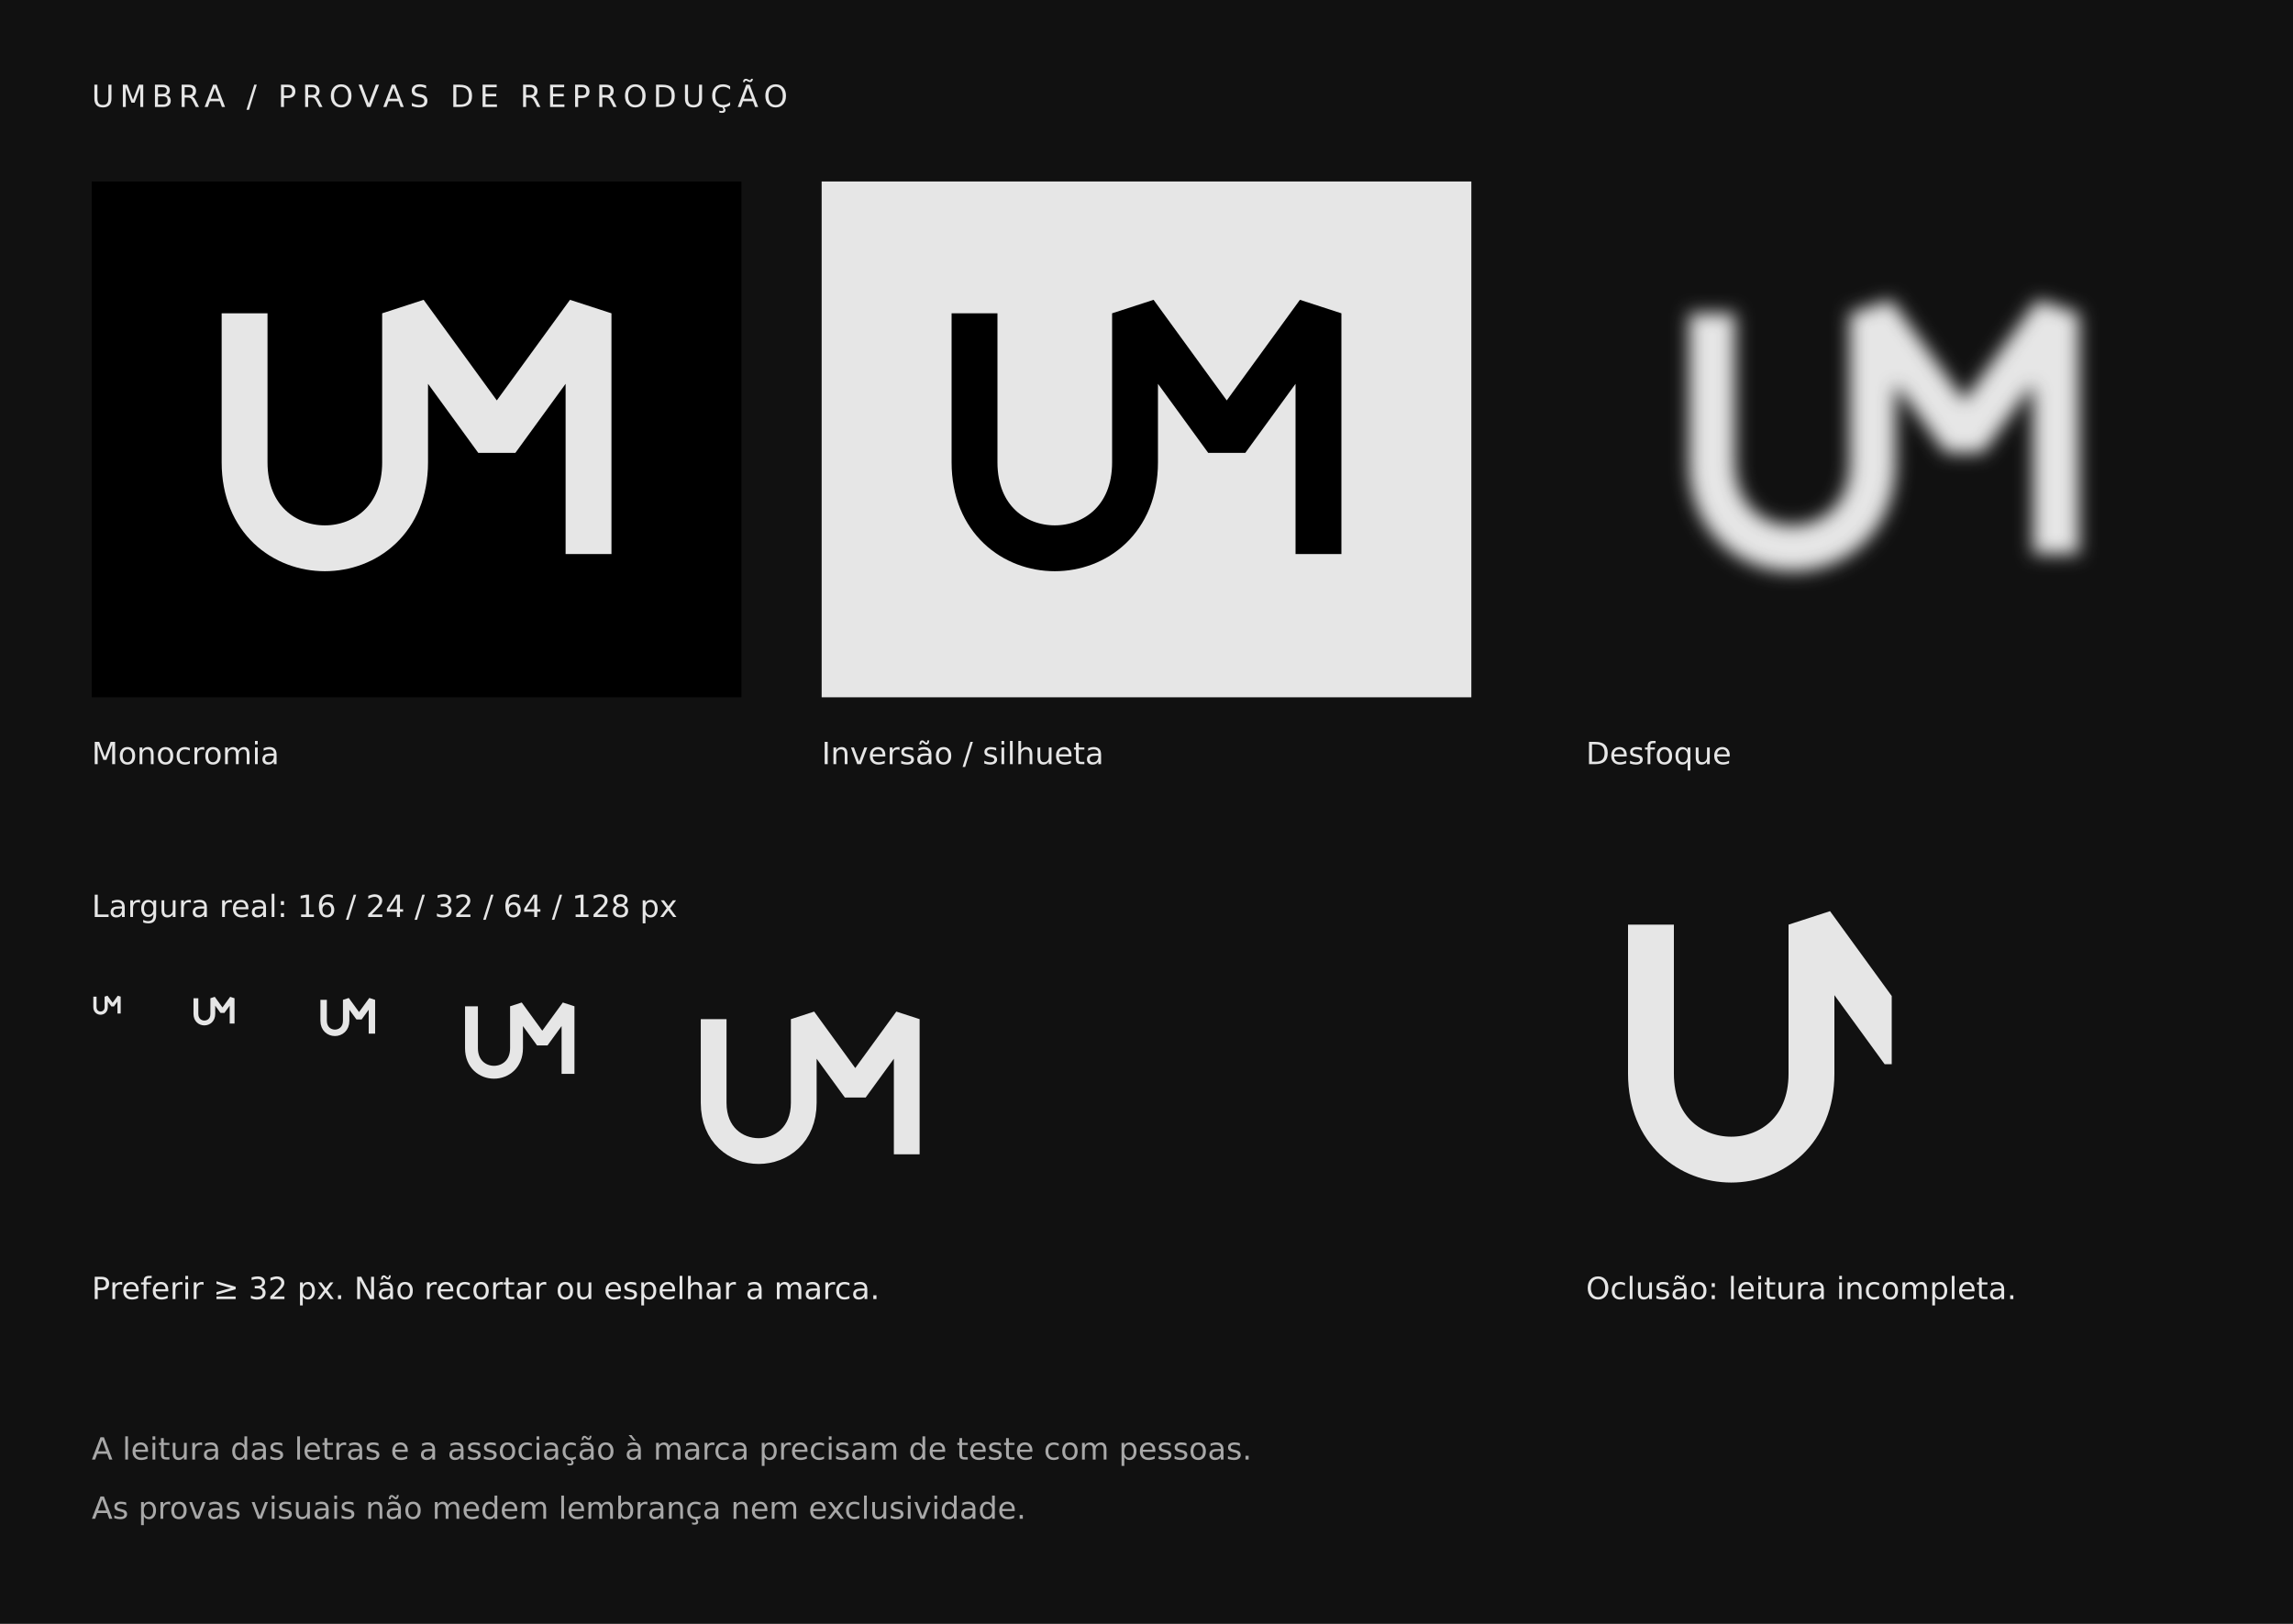
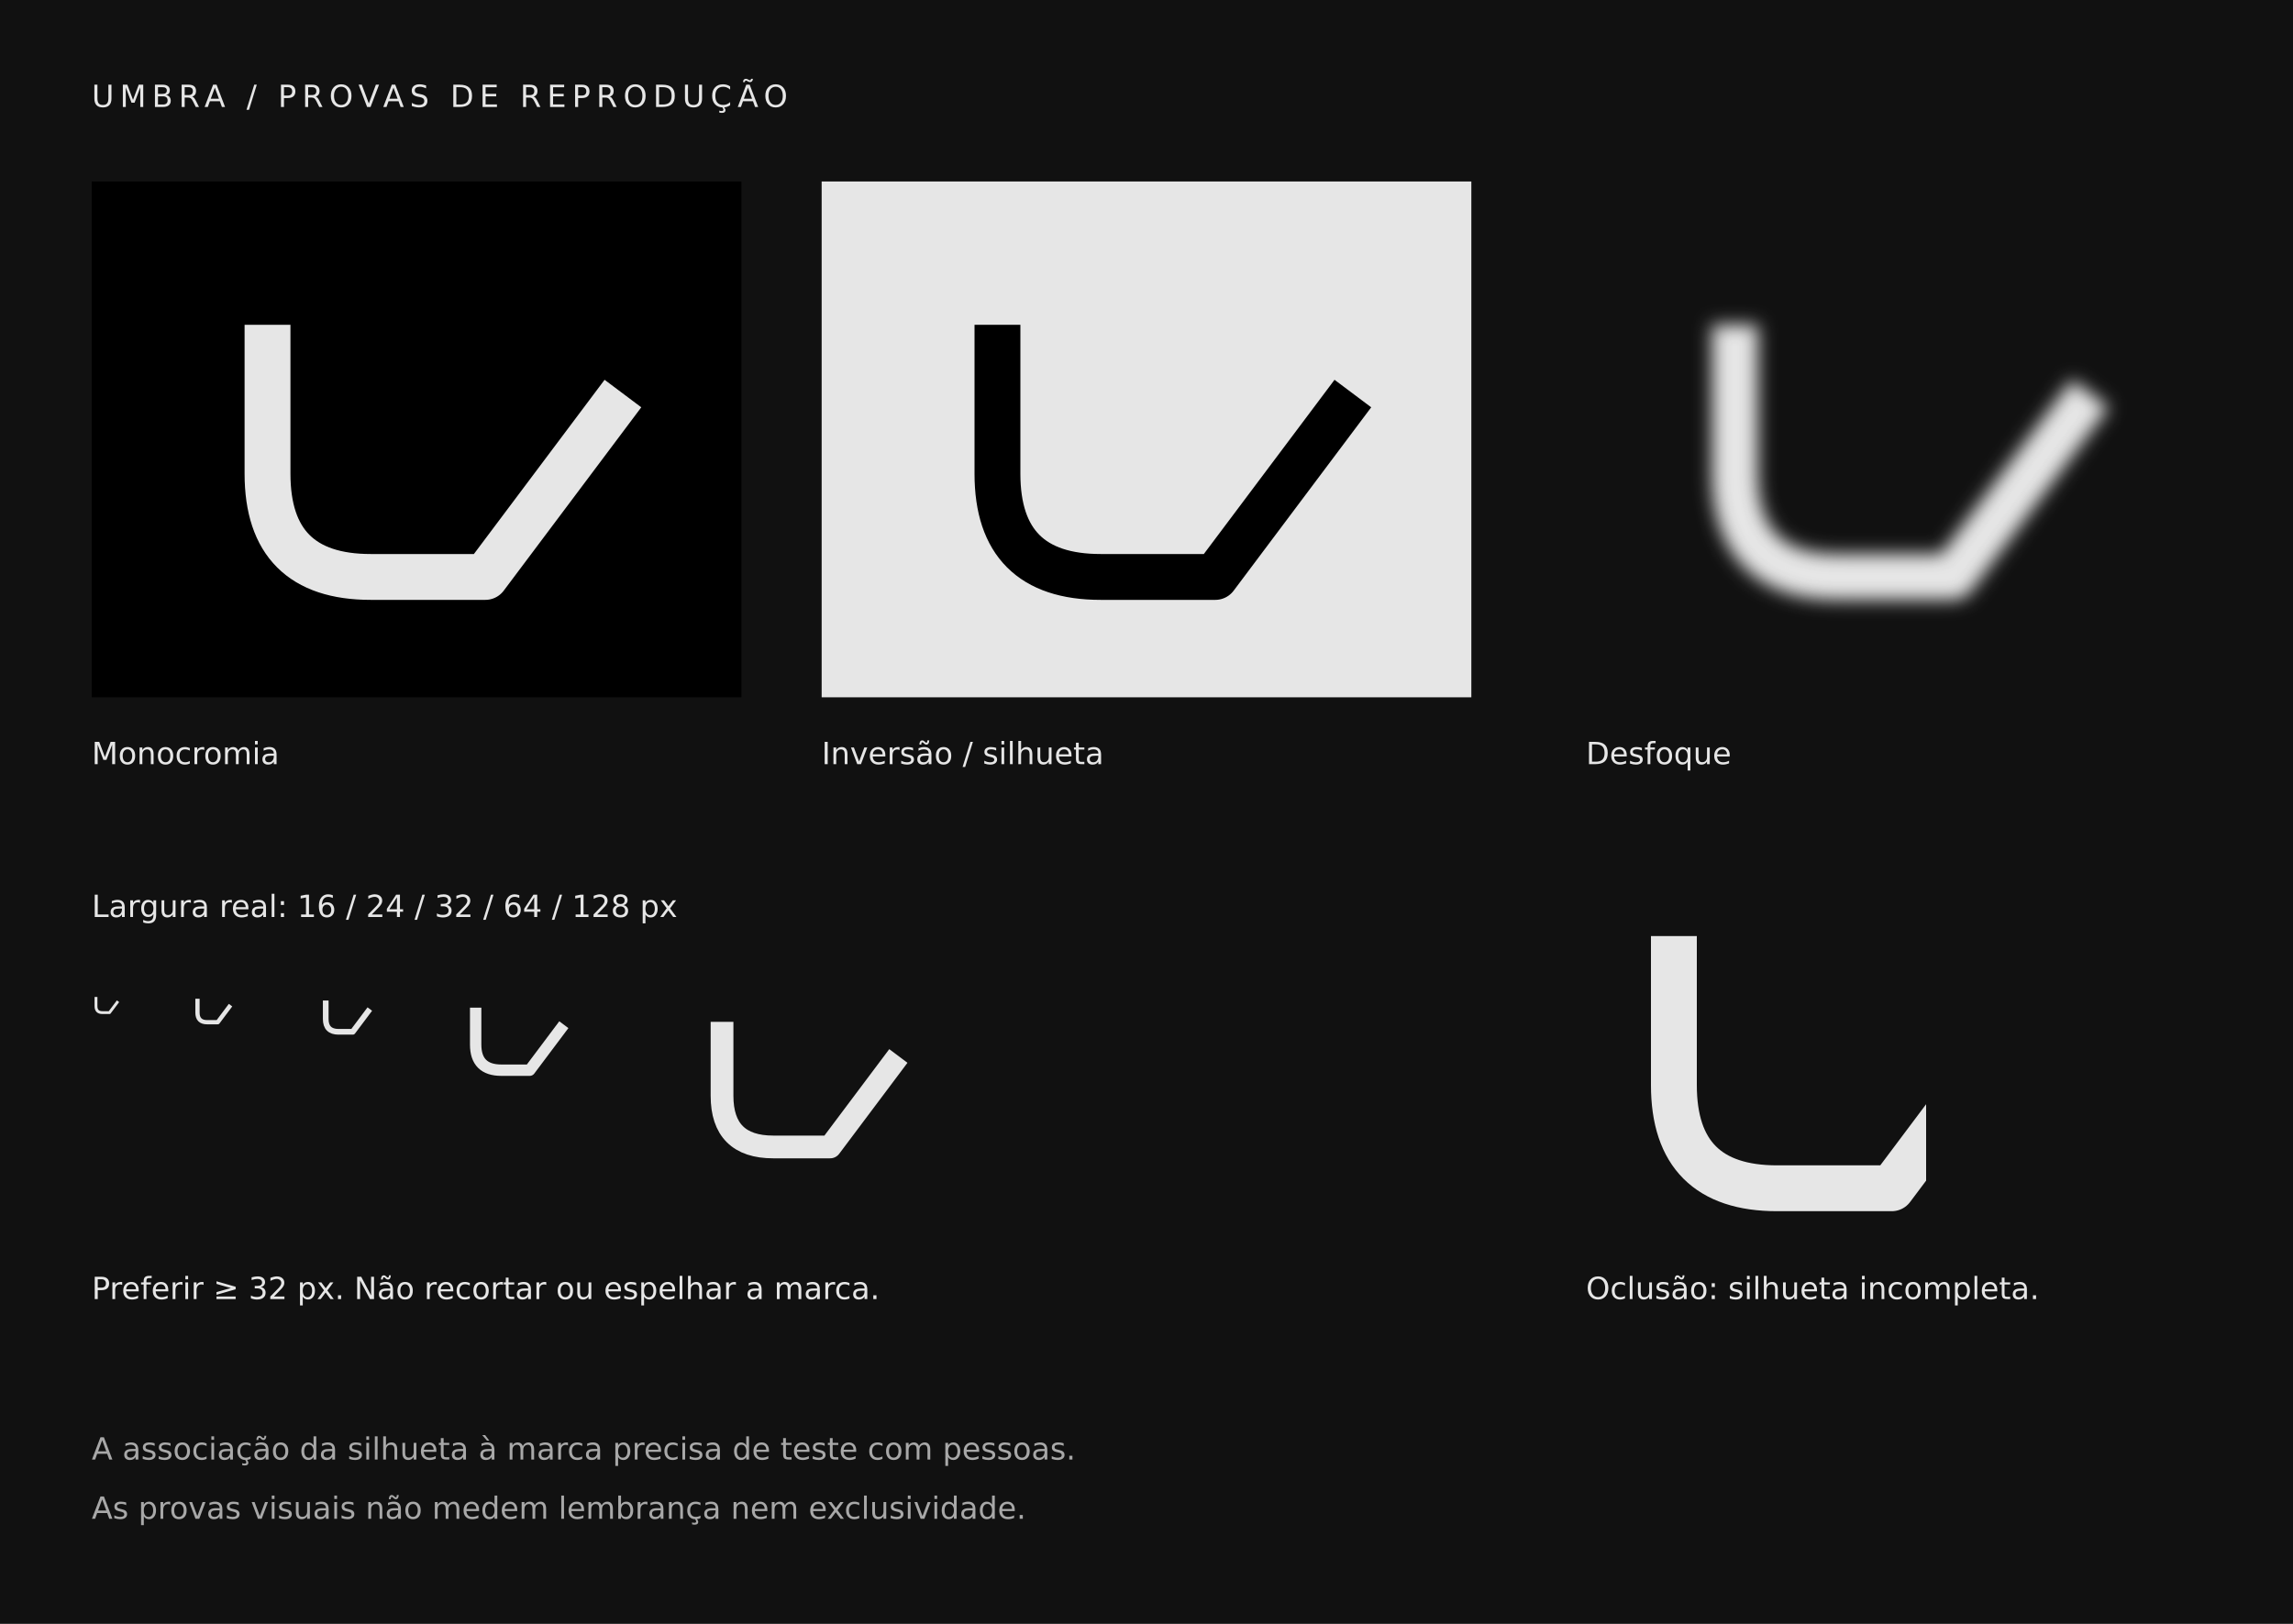
<svg xmlns="http://www.w3.org/2000/svg" width="1200" height="850" viewBox="0 0 1200 850" role="img" aria-labelledby="title">
  <defs>
-     <g id="um">
-       <path d="M16 16V68C16 108 72 108 72 68V16L104 60L136 16V100" fill="none" stroke="currentColor" stroke-width="16" stroke-linejoin="bevel" />
+     <g id="symbol">
+       <path d="M24 20V72Q24 108 60 108H100L148 44" fill="none" stroke="currentColor" stroke-width="16" stroke-linejoin="round" />
    </g>
    <filter id="blur" x="-20%" y="-20%" width="140%" height="140%">
      <feGaussianBlur stdDeviation="3" />
    </filter>
    <clipPath id="partial">
-       <rect width="100" height="116" />
+       <rect width="112" height="132" />
    </clipPath>
  </defs>
  <rect width="1200" height="850" fill="#111111" />
  <g fill="#E6E6E6" font-family="DejaVu Sans, sans-serif" font-size="16">
    <text x="48" y="56" letter-spacing="3">UMBRA / PROVAS DE REPRODUÇÃO</text>
    <rect x="48" y="95" width="340" height="270" fill="#000000" />
-     <use href="#um" transform="translate(104 140) scale(1.5)" color="#E6E6E6" />
+     <use href="#symbol" transform="translate(104 140) scale(1.5)" color="#E6E6E6" />
    <rect x="430" y="95" width="340" height="270" fill="#E6E6E6" />
-     <use href="#um" transform="translate(486 140) scale(1.5)" color="#000000" />
-     <use href="#um" transform="translate(872 140) scale(1.5)" color="#E6E6E6" filter="url(#blur)" />
+     <use href="#symbol" transform="translate(486 140) scale(1.5)" color="#000000" />
+     <use href="#symbol" transform="translate(872 140) scale(1.5)" color="#E6E6E6" filter="url(#blur)" />
    <text x="48" y="400">Monocromia</text>
    <text x="430" y="400">Inversão / silhueta</text>
    <text x="830" y="400">Desfoque</text>
    <text x="48" y="480">Largura real: 16 / 24 / 32 / 64 / 128 px</text>
-     <use href="#um" transform="translate(48 520) scale(.105263)" color="#E6E6E6" />
-     <use href="#um" transform="translate(100 520) scale(.157895)" color="#E6E6E6" />
-     <use href="#um" transform="translate(166 520) scale(.210526)" color="#E6E6E6" />
-     <use href="#um" transform="translate(240 520) scale(.421053)" color="#E6E6E6" />
-     <use href="#um" transform="translate(360 520) scale(.842105)" color="#E6E6E6" />
-     <use href="#um" transform="translate(840 460) scale(1.5)" color="#E6E6E6" clip-path="url(#partial)" />
-     <text x="830" y="680">Oclusão: leitura incompleta.</text>
+     <use href="#symbol" transform="translate(48 520) scale(.093023)" color="#E6E6E6" />
+     <use href="#symbol" transform="translate(100 520) scale(.139535)" color="#E6E6E6" />
+     <use href="#symbol" transform="translate(166 520) scale(.186047)" color="#E6E6E6" />
+     <use href="#symbol" transform="translate(240 520) scale(.372093)" color="#E6E6E6" />
+     <use href="#symbol" transform="translate(360 520) scale(.744186)" color="#E6E6E6" />
+     <use href="#symbol" transform="translate(840 460) scale(1.5)" color="#E6E6E6" clip-path="url(#partial)" />
+     <text x="830" y="680">Oclusão: silhueta incompleta.</text>
    <text x="48" y="680">Preferir ≥ 32 px. Não recortar ou espelhar a marca.</text>
-     <text x="48" y="764" fill="#A8A8A8">A leitura das letras e a associação à marca precisam de teste com pessoas.</text>
+     <text x="48" y="764" fill="#A8A8A8">A associação da silhueta à marca precisa de teste com pessoas.</text>
    <text x="48" y="795" fill="#A8A8A8">As provas visuais não medem lembrança nem exclusividade.</text>
  </g>
</svg>
